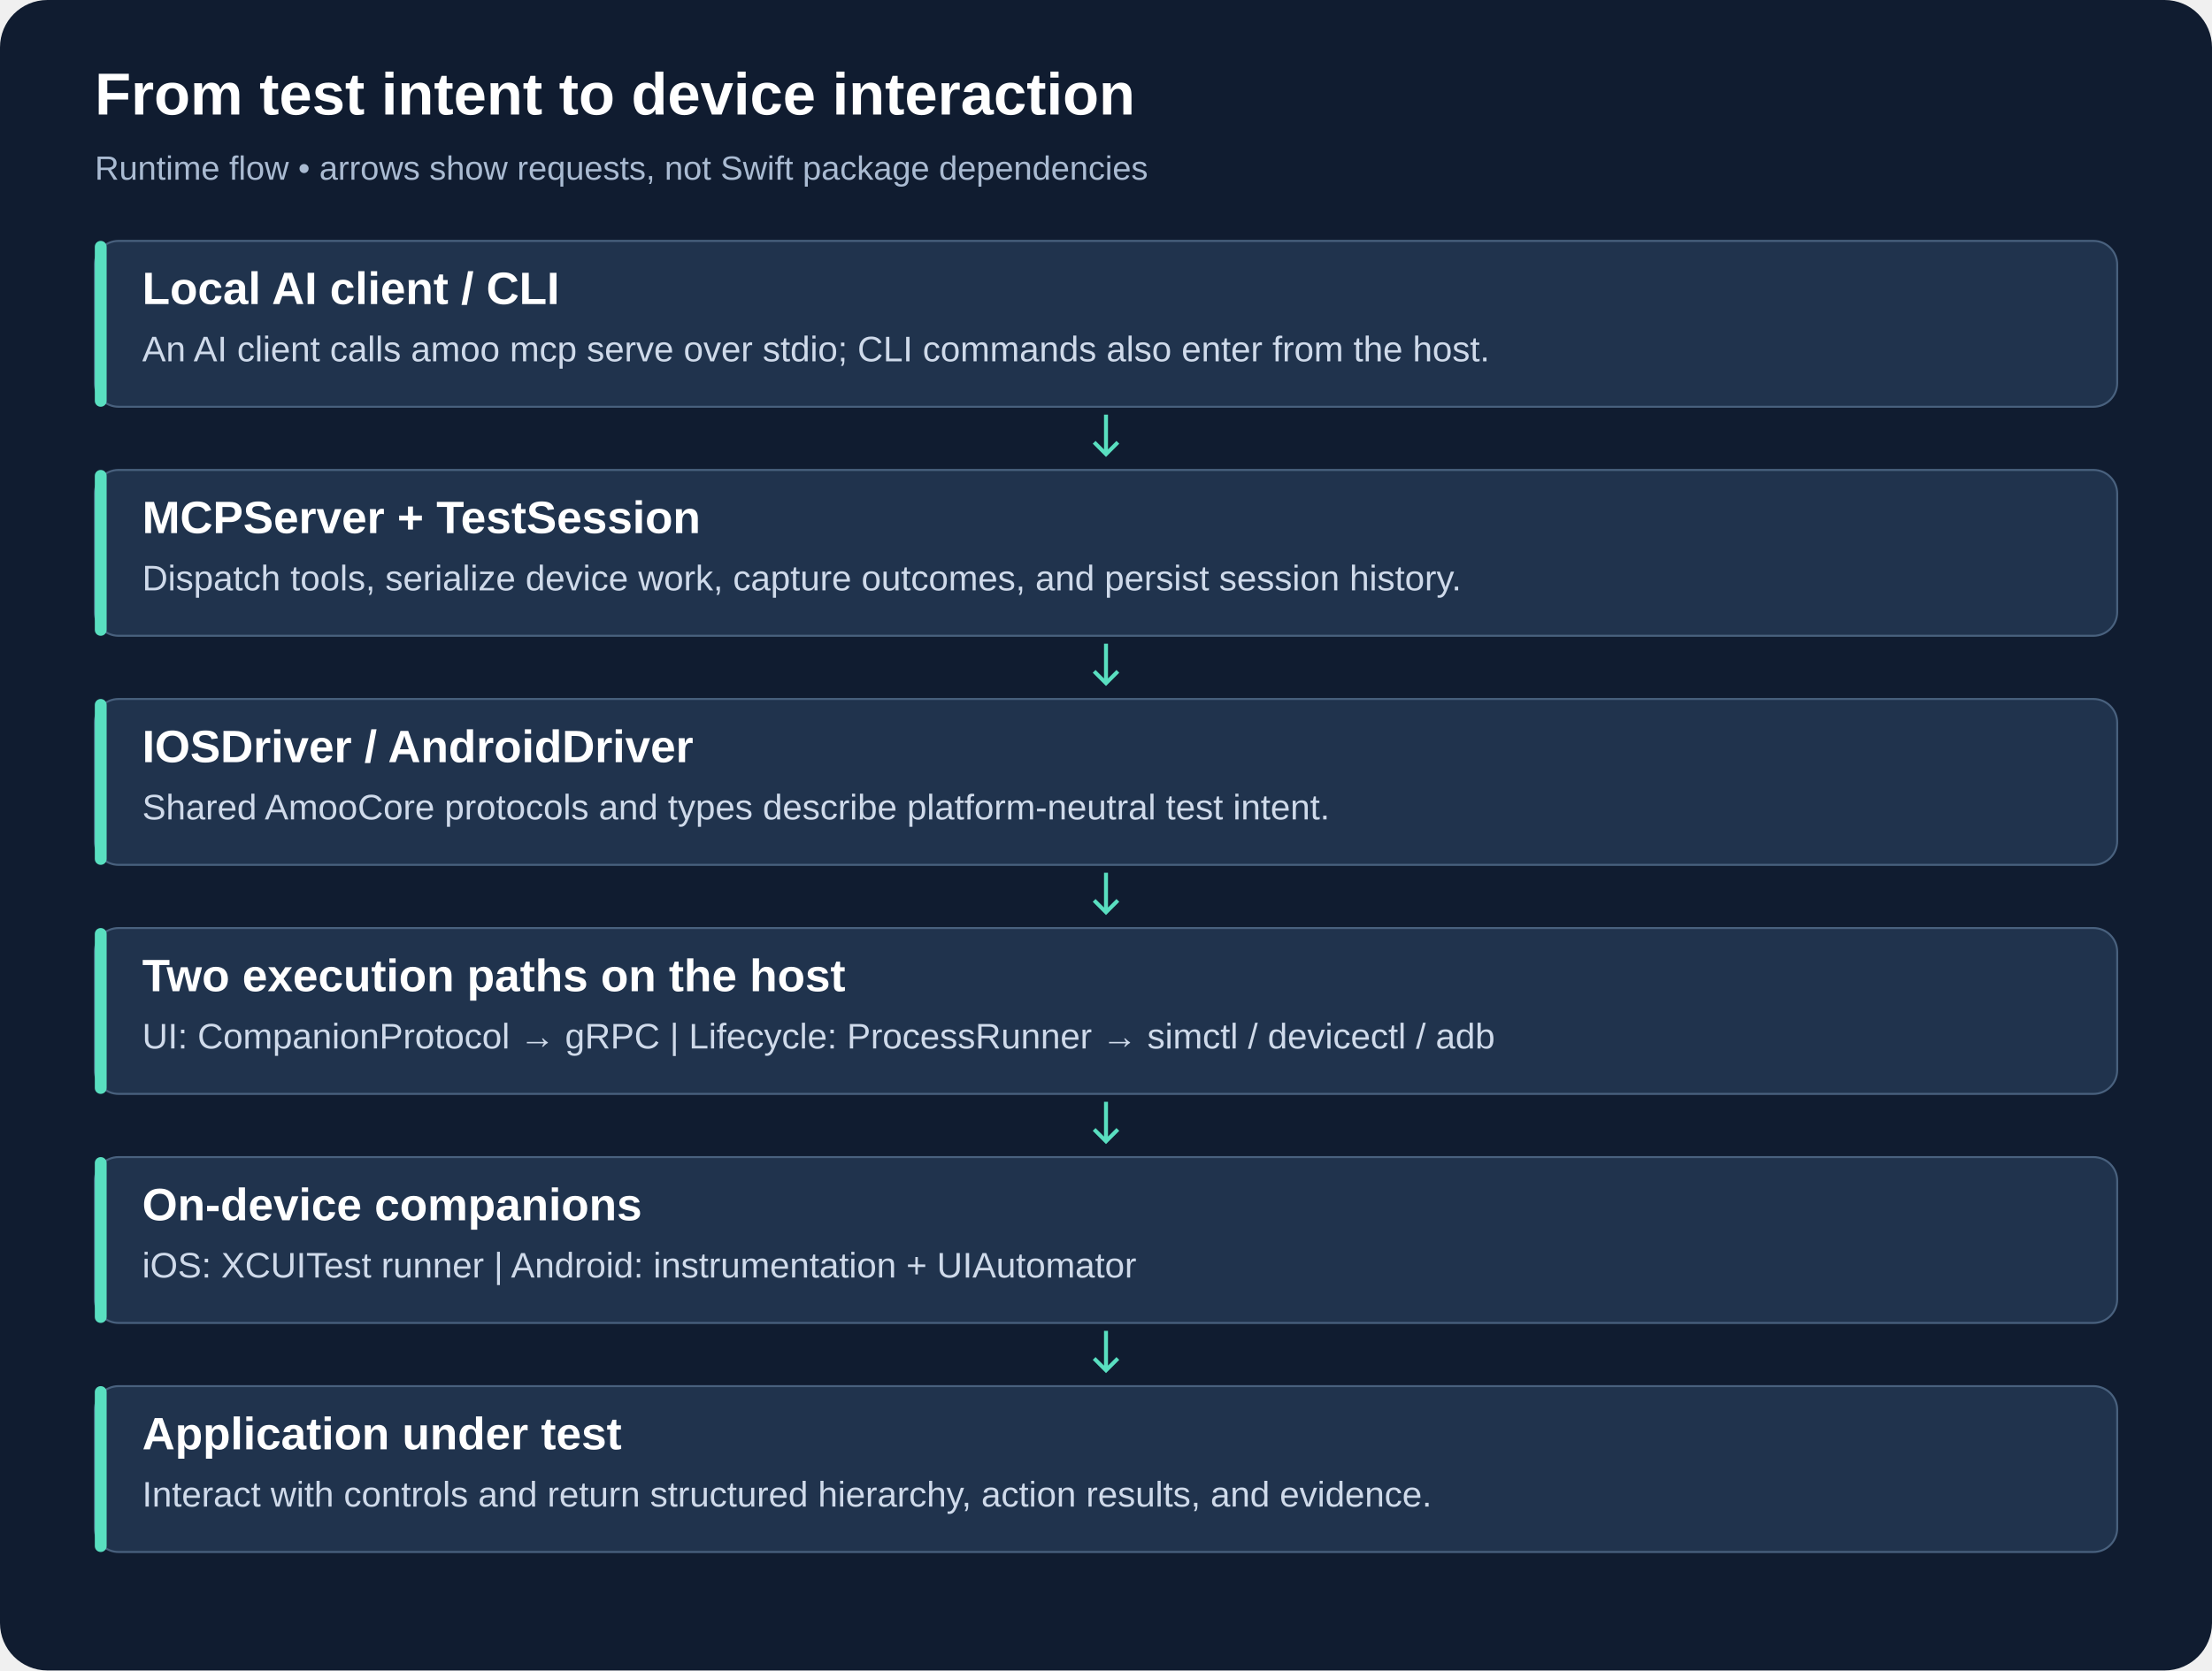
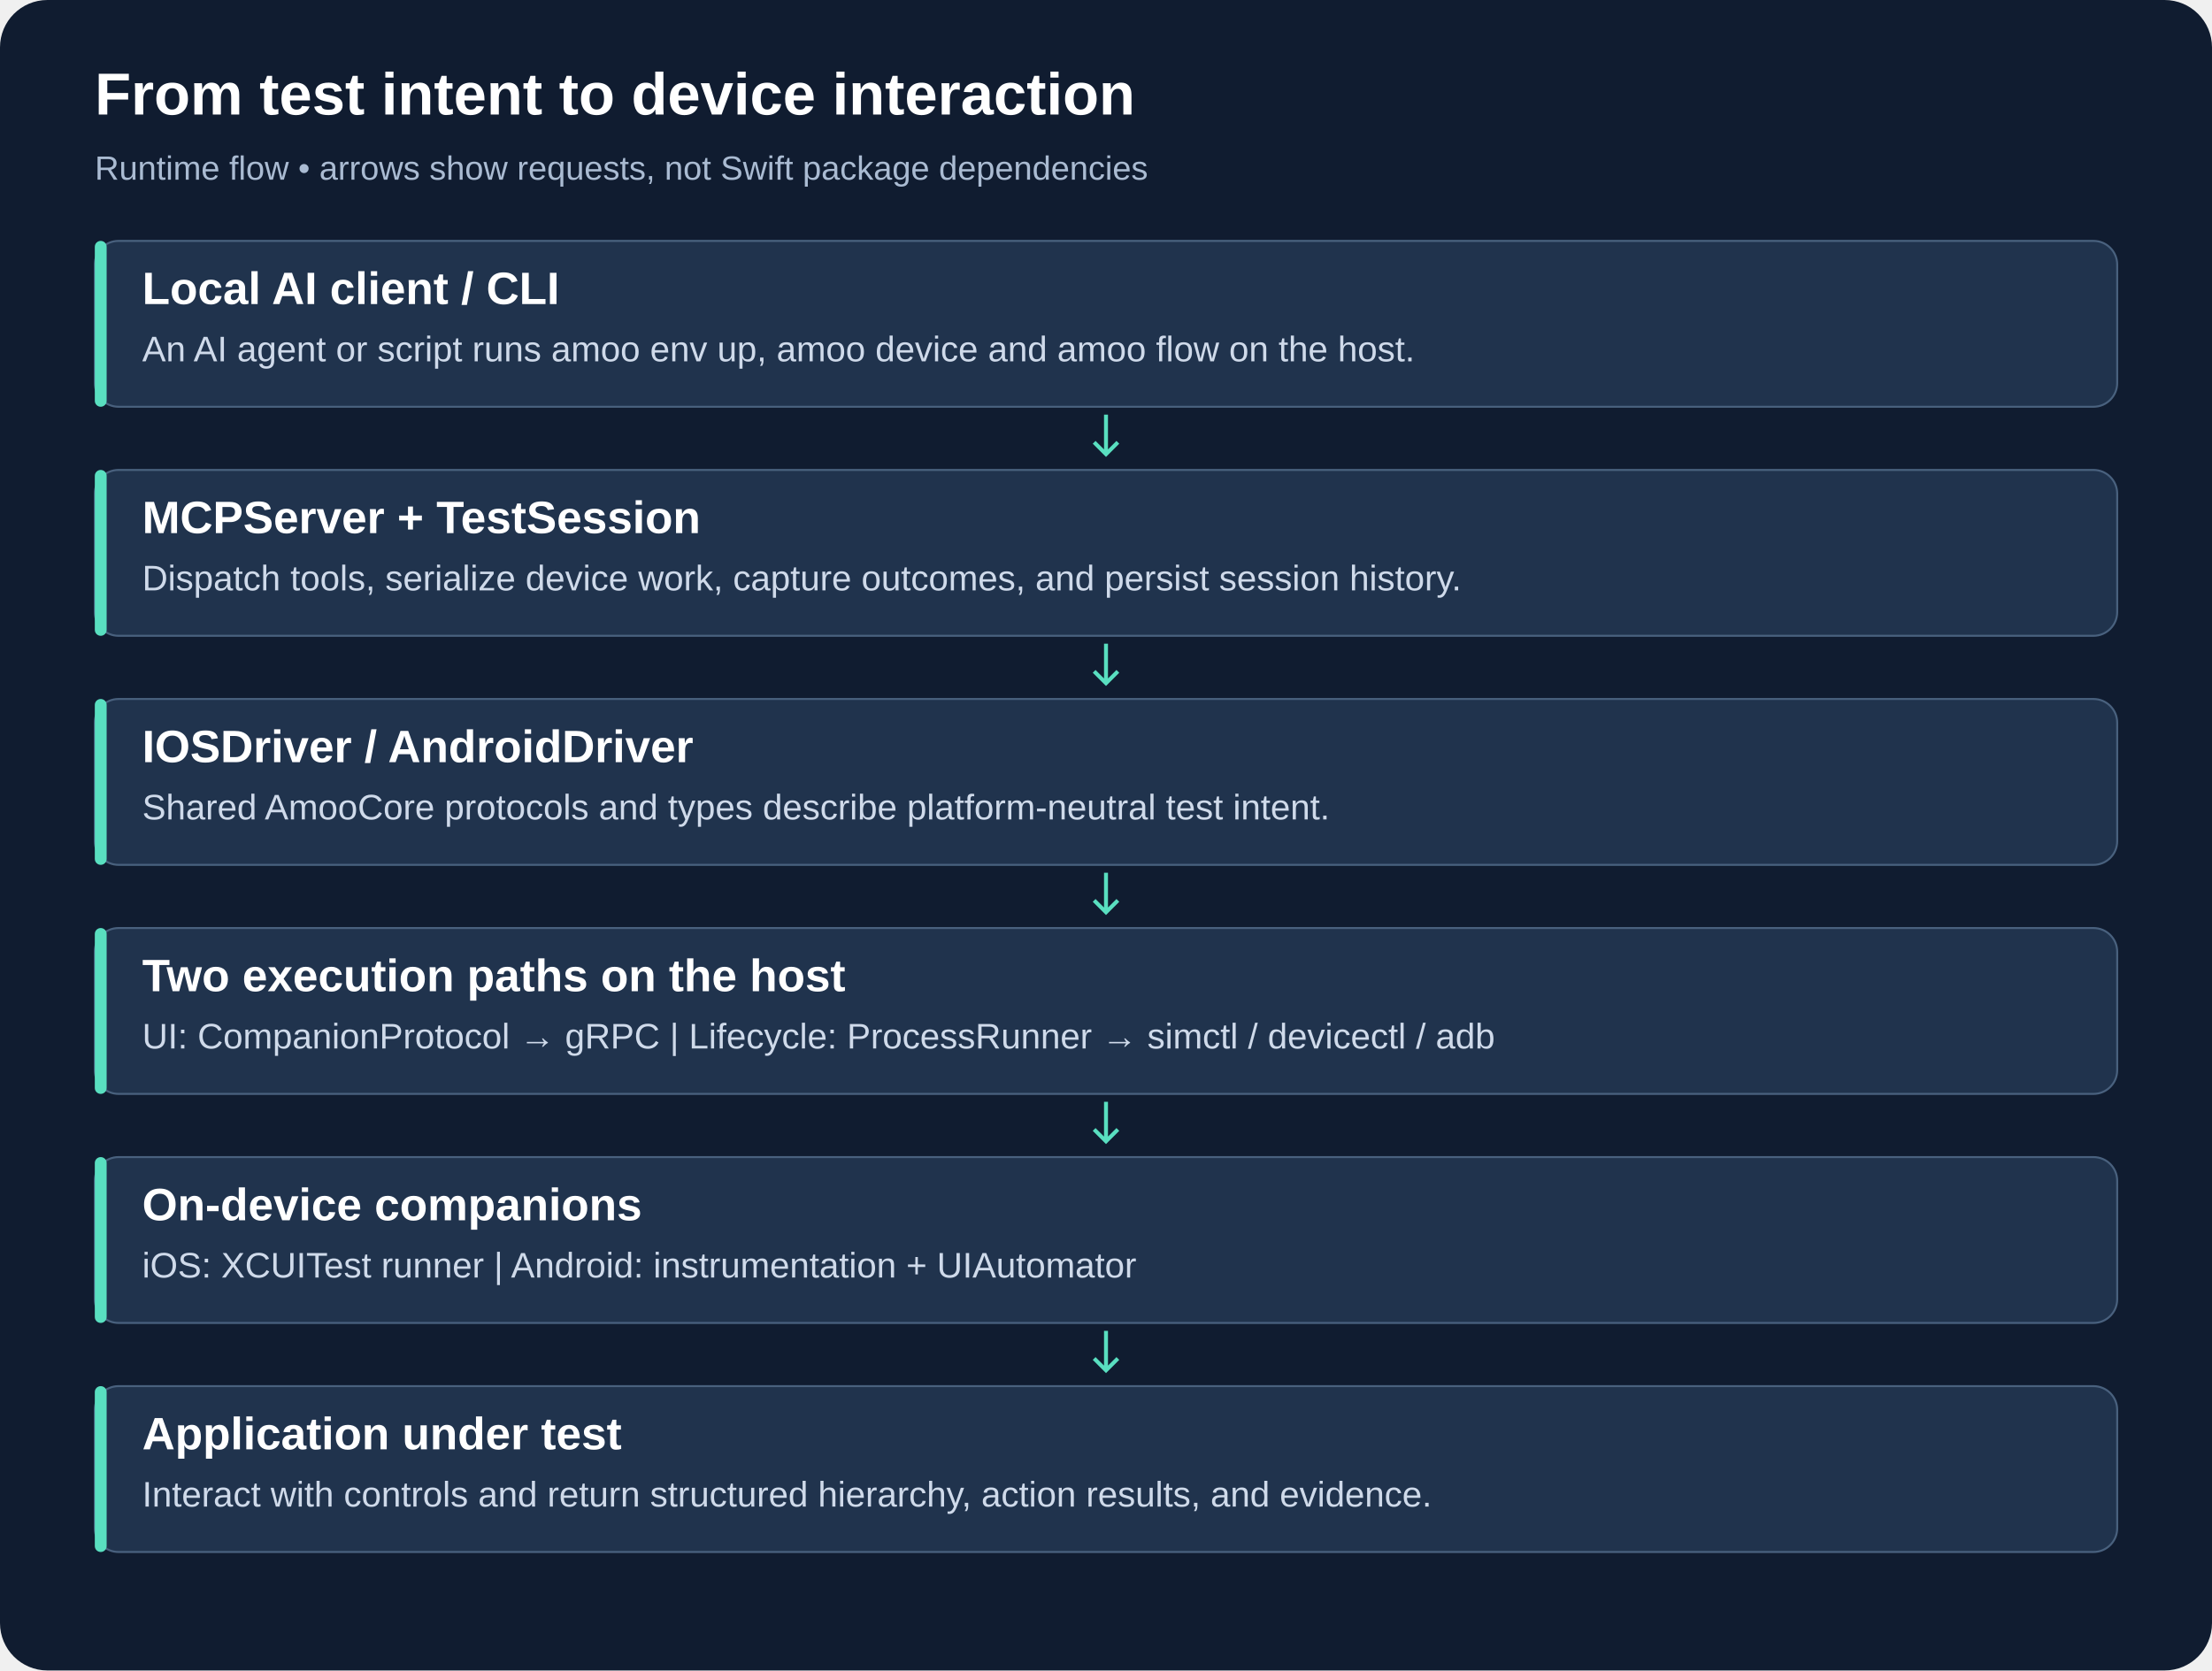
<svg xmlns="http://www.w3.org/2000/svg" width="1120" height="846" viewBox="0 0 1120 846" role="img" aria-labelledby="title desc">
  <rect width="1120" height="846" rx="24" fill="#101c30" />
  <g font-family="Arial, Helvetica, sans-serif">
    <text x="48" y="58" fill="#ffffff" font-size="30" font-weight="700">From test intent to device interaction</text>
    <text x="48" y="91" fill="#aabbd2" font-size="17">Runtime flow • arrows show requests, not Swift package dependencies</text>
    <rect x="48" y="122" width="1024" height="84" rx="12" fill="#20334d" stroke="#49617e" />
    <rect x="48" y="122" width="6" height="84" rx="3" fill="#59dfc0" />
    <text x="72" y="154" fill="#ffffff" font-size="23" font-weight="700">Local AI client / CLI</text>
-     <text x="72" y="183" fill="#cfdaea" font-size="18">An AI client calls amoo mcp serve over stdio; CLI commands also enter from the host.</text>
+     <text x="72" y="183" fill="#cfdaea" font-size="18">An AI agent or script runs amoo env up, amoo device and amoo flow on the host.</text>
    <path d="M560 210 v20 m-6 -6 l6 6 6 -6" stroke="#59dfc0" stroke-width="2" fill="none" />
    <rect x="48" y="238" width="1024" height="84" rx="12" fill="#20334d" stroke="#49617e" />
    <rect x="48" y="238" width="6" height="84" rx="3" fill="#59dfc0" />
    <text x="72" y="270" fill="#ffffff" font-size="23" font-weight="700">MCPServer + TestSession</text>
    <text x="72" y="299" fill="#cfdaea" font-size="18">Dispatch tools, serialize device work, capture outcomes, and persist session history.</text>
    <path d="M560 326 v20 m-6 -6 l6 6 6 -6" stroke="#59dfc0" stroke-width="2" fill="none" />
    <rect x="48" y="354" width="1024" height="84" rx="12" fill="#20334d" stroke="#49617e" />
    <rect x="48" y="354" width="6" height="84" rx="3" fill="#59dfc0" />
    <text x="72" y="386" fill="#ffffff" font-size="23" font-weight="700">IOSDriver / AndroidDriver</text>
    <text x="72" y="415" fill="#cfdaea" font-size="18">Shared AmooCore protocols and types describe platform-neutral test intent.</text>
    <path d="M560 442 v20 m-6 -6 l6 6 6 -6" stroke="#59dfc0" stroke-width="2" fill="none" />
    <rect x="48" y="470" width="1024" height="84" rx="12" fill="#20334d" stroke="#49617e" />
    <rect x="48" y="470" width="6" height="84" rx="3" fill="#59dfc0" />
    <text x="72" y="502" fill="#ffffff" font-size="23" font-weight="700">Two execution paths on the host</text>
    <text x="72" y="531" fill="#cfdaea" font-size="18">UI: CompanionProtocol → gRPC  |  Lifecycle: ProcessRunner → simctl / devicectl / adb</text>
    <path d="M560 558 v20 m-6 -6 l6 6 6 -6" stroke="#59dfc0" stroke-width="2" fill="none" />
    <rect x="48" y="586" width="1024" height="84" rx="12" fill="#20334d" stroke="#49617e" />
    <rect x="48" y="586" width="6" height="84" rx="3" fill="#59dfc0" />
    <text x="72" y="618" fill="#ffffff" font-size="23" font-weight="700">On-device companions</text>
    <text x="72" y="647" fill="#cfdaea" font-size="18">iOS: XCUITest runner  |  Android: instrumentation + UIAutomator</text>
    <path d="M560 674 v20 m-6 -6 l6 6 6 -6" stroke="#59dfc0" stroke-width="2" fill="none" />
    <rect x="48" y="702" width="1024" height="84" rx="12" fill="#20334d" stroke="#49617e" />
    <rect x="48" y="702" width="6" height="84" rx="3" fill="#59dfc0" />
    <text x="72" y="734" fill="#ffffff" font-size="23" font-weight="700">Application under test</text>
    <text x="72" y="763" fill="#cfdaea" font-size="18">Interact with controls and return structured hierarchy, action results, and evidence.</text>
  </g>
</svg>
